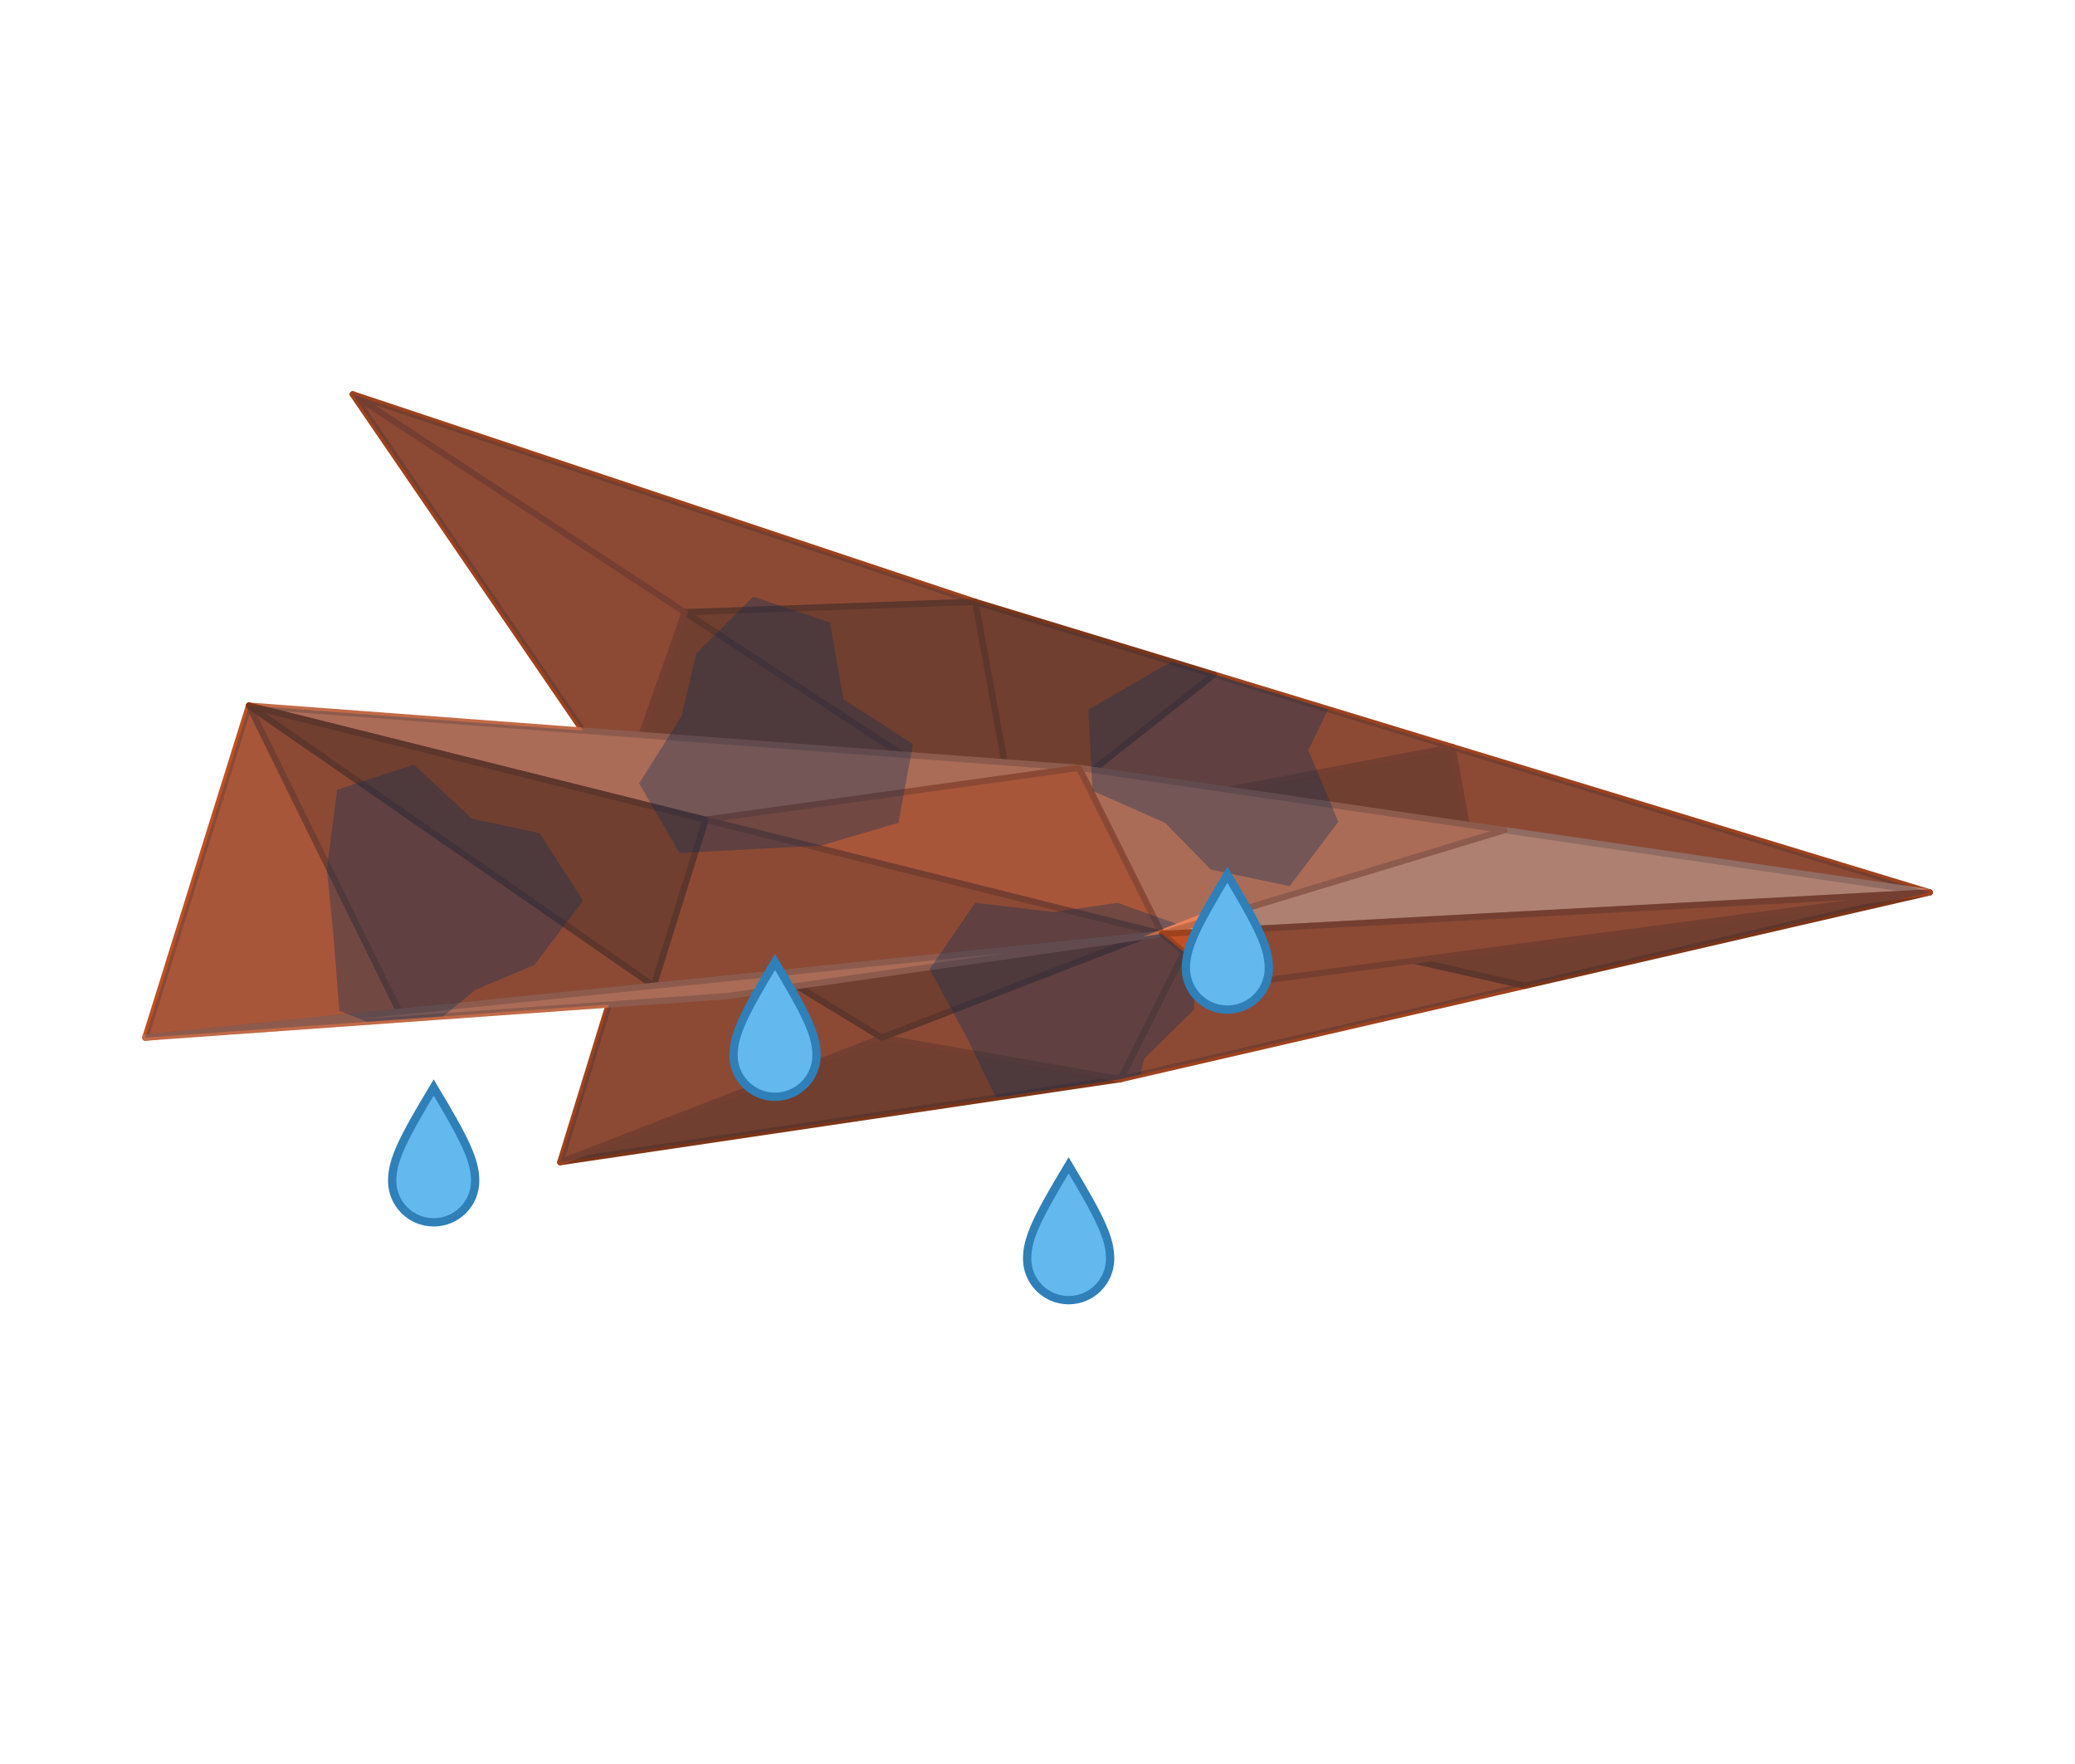
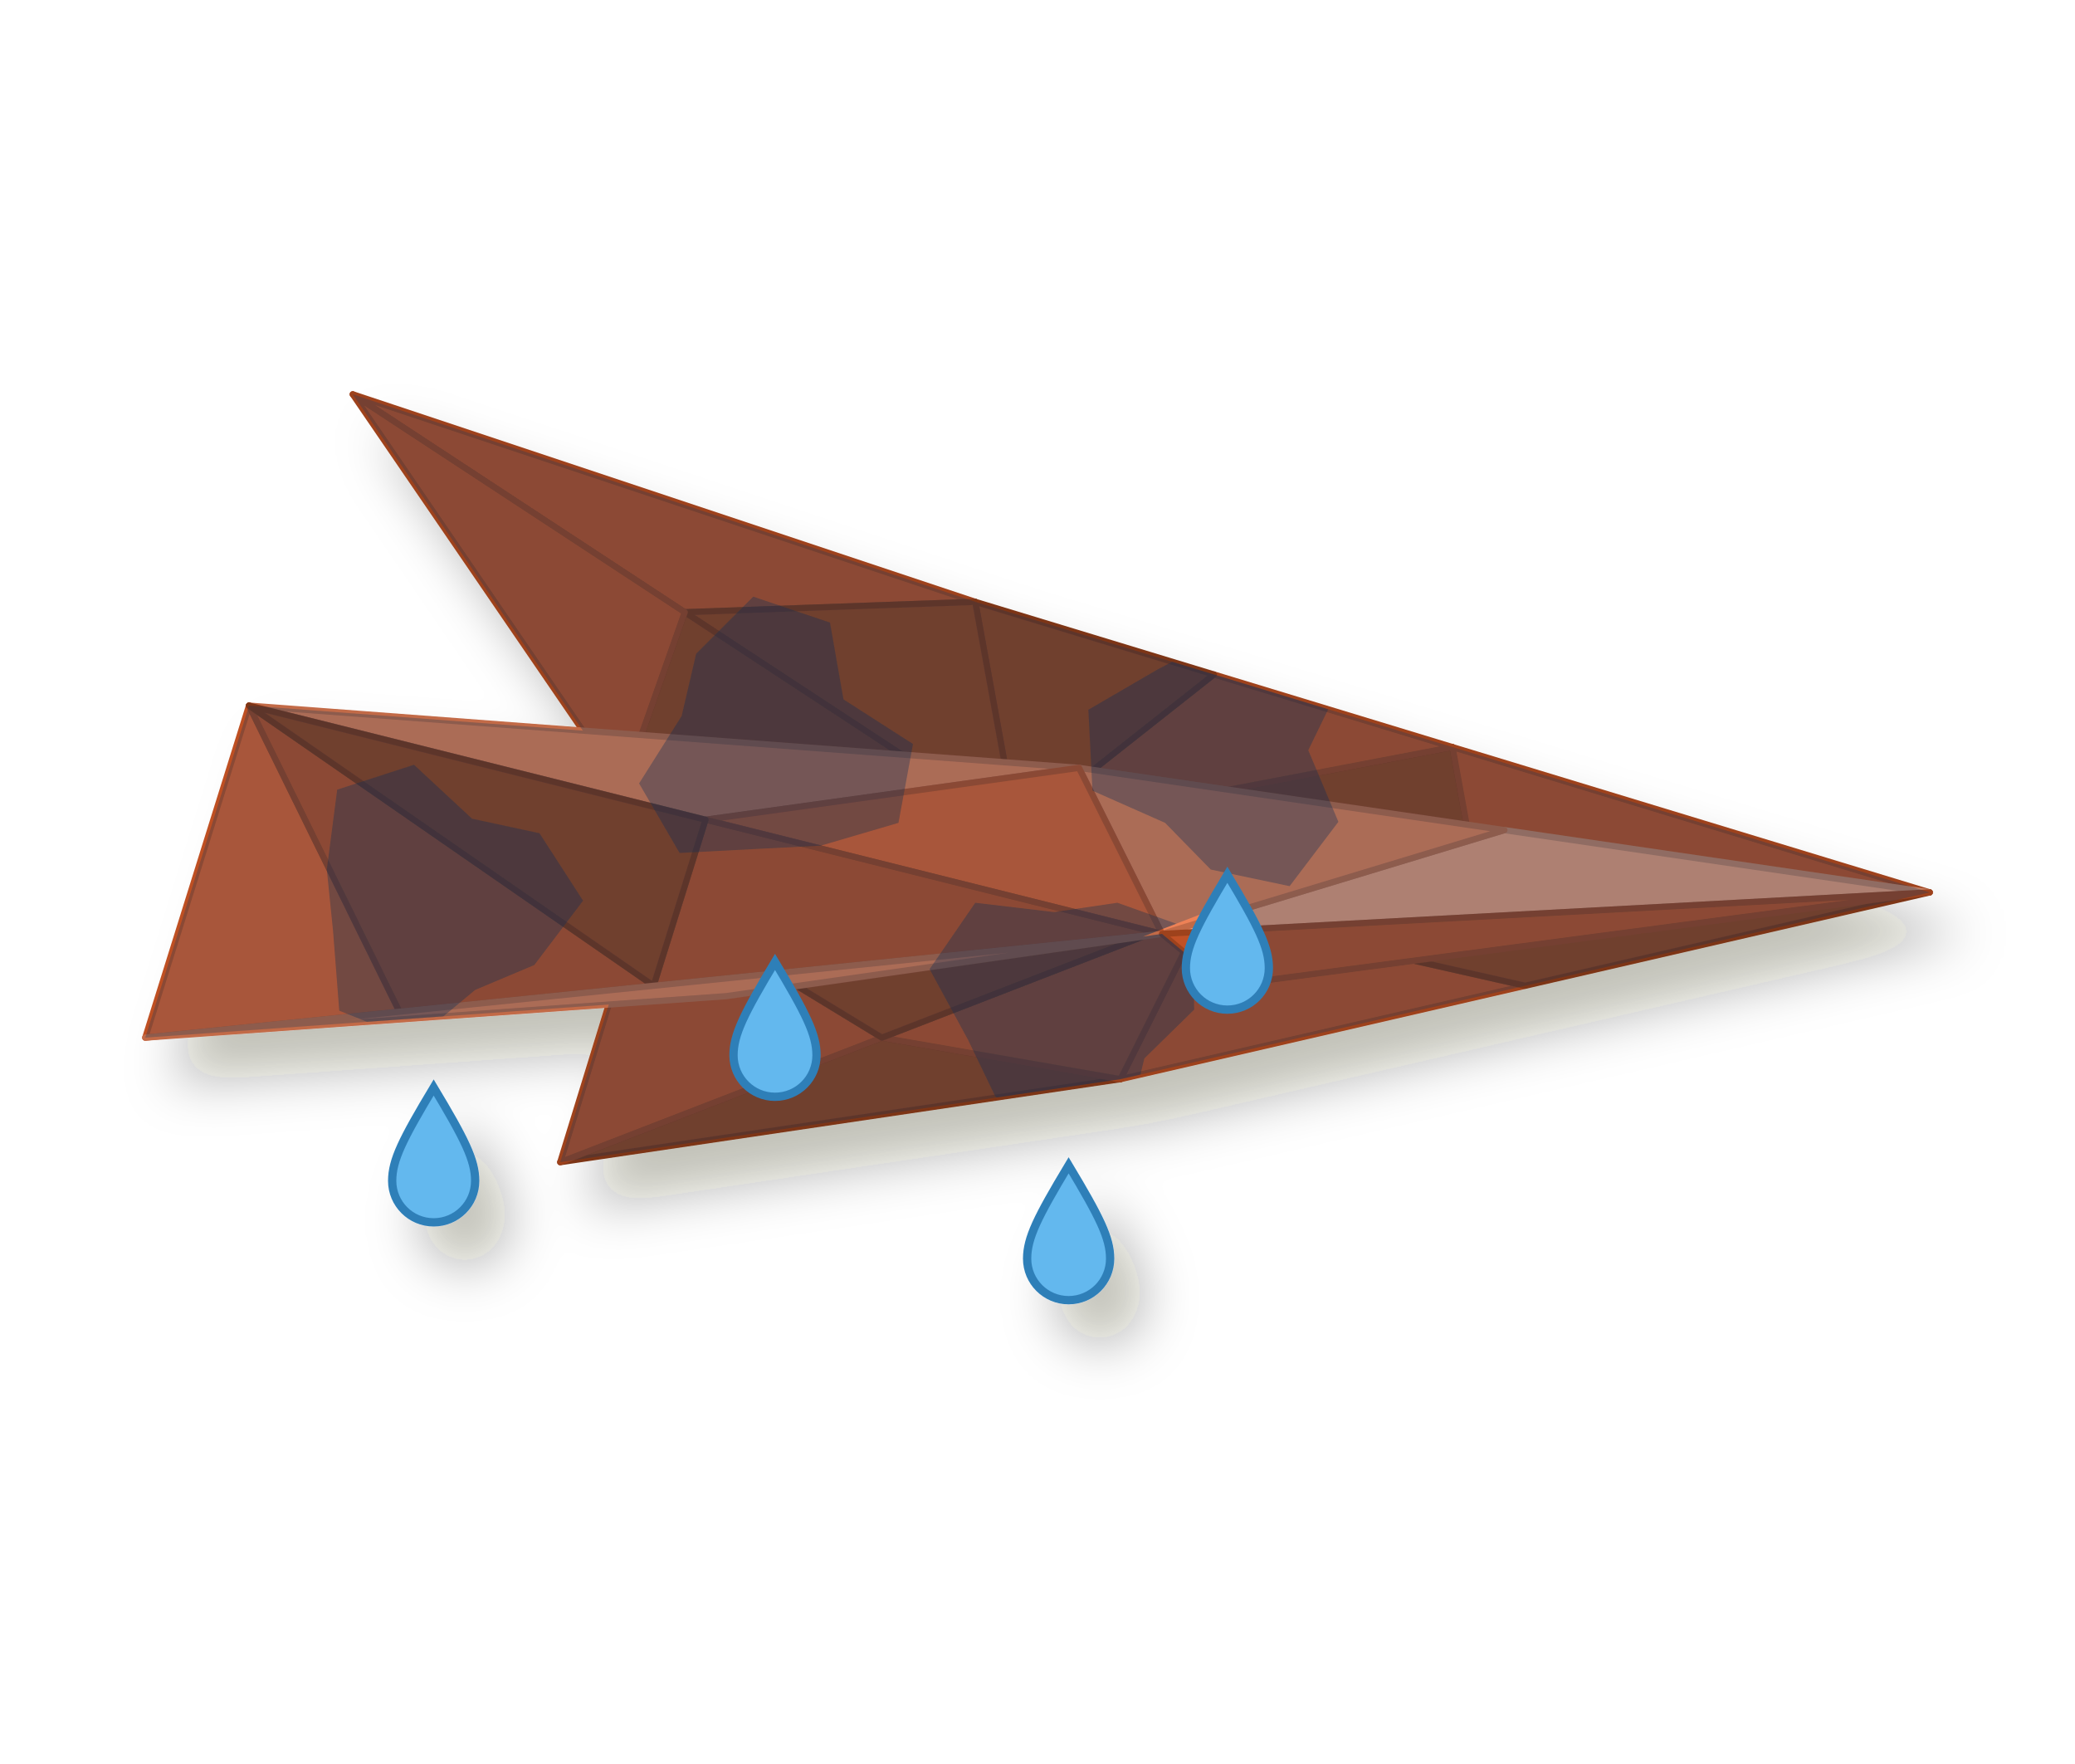
<svg xmlns="http://www.w3.org/2000/svg" viewBox="0 0 200 170" width="400" height="340">
-   <defs>
-     <clipPath id="cavion-detrempe">
-       <polygon points="98,80 142,83 140,72" fill="#000" />
-       <polygon points="142,83 186,86 140,72" fill="#000" />
-       <polygon points="140,72 117,65 98,80" fill="#000" />
-       <polygon points="117,65 94,58 98,80" fill="#000" />
-       <polygon points="34,38 66,59 94,58" fill="#000" />
-       <polygon points="66,59 98,80 94,58" fill="#000" />
-       <polygon points="98,80 66,59 60,76" fill="#000" />
-       <polygon points="66,59 34,38 60,76" fill="#000" />
-       <polygon points="108,104 147,95 116,88" fill="#000" />
-       <polygon points="147,95 186,86 116,88" fill="#000" />
-       <polygon points="54,112 85,100 108,104" fill="#000" />
-       <polygon points="85,100 116,88 108,104" fill="#000" />
-       <polygon points="54,112 85,100 62,86" fill="#000" />
-       <polygon points="85,100 116,88 62,86" fill="#000" />
-       <polygon points="186,86 145,80 112,90" fill="#000" />
-       <polygon points="145,80 104,74 112,90" fill="#000" />
-       <polygon points="24,68 68,79 104,74" fill="#000" />
-       <polygon points="68,79 112,90 104,74" fill="#000" />
-       <polygon points="14,100 38.5,97.5 24,68" fill="#000" />
-       <polygon points="38.5,97.5 63,95 24,68" fill="#000" />
-       <polygon points="112,90 68,79 63,95" fill="#000" />
-       <polygon points="68,79 24,68 63,95" fill="#000" />
-       <polygon points="14,100 70,96 112,90" fill="#000" />
-       <polygon points="186,86 112,90 118,95" fill="#000" />
-     </clipPath>
-   </defs>
-   <polygon points="98,80 142,83 140,72" fill="#99411d" stroke="#7d3518" stroke-width="0.6" stroke-linejoin="round" />
-   <polygon points="142,83 186,86 140,72" fill="#c15125" stroke="#9e421e" stroke-width="0.6" stroke-linejoin="round" />
-   <polygon points="140,72 117,65 98,80" fill="#c15125" stroke="#9e421e" stroke-width="0.6" stroke-linejoin="round" />
-   <polygon points="117,65 94,58 98,80" fill="#99411d" stroke="#7d3518" stroke-width="0.6" stroke-linejoin="round" />
-   <polygon points="34,38 66,59 94,58" fill="#c15125" stroke="#9e421e" stroke-width="0.6" stroke-linejoin="round" />
-   <polygon points="66,59 98,80 94,58" fill="#99411d" stroke="#7d3518" stroke-width="0.6" stroke-linejoin="round" />
-   <polygon points="98,80 66,59 60,76" fill="#99411d" stroke="#7d3518" stroke-width="0.6" stroke-linejoin="round" />
-   <polygon points="66,59 34,38 60,76" fill="#c15125" stroke="#9e421e" stroke-width="0.6" stroke-linejoin="round" />
-   <polygon points="108,104 147,95 116,88" fill="#c15125" stroke="#9e421e" stroke-width="0.6" stroke-linejoin="round" />
-   <polygon points="147,95 186,86 116,88" fill="#99411d" stroke="#7d3518" stroke-width="0.6" stroke-linejoin="round" />
-   <polygon points="54,112 85,100 108,104" fill="#99411d" stroke="#7d3518" stroke-width="0.6" stroke-linejoin="round" />
-   <polygon points="85,100 116,88 108,104" fill="#c15125" stroke="#9e421e" stroke-width="0.6" stroke-linejoin="round" />
-   <polygon points="54,112 85,100 62,86" fill="#c15125" stroke="#9e421e" stroke-width="0.6" stroke-linejoin="round" />
-   <polygon points="85,100 116,88 62,86" fill="#99411d" stroke="#7d3518" stroke-width="0.6" stroke-linejoin="round" />
-   <polygon points="186,86 145,80 112,90" fill="#f19e7c" stroke="#c68266" stroke-width="0.6" stroke-linejoin="round" />
-   <polygon points="145,80 104,74 112,90" fill="#ed8156" stroke="#c26a47" stroke-width="0.6" stroke-linejoin="round" />
-   <polygon points="24,68 68,79 104,74" fill="#ed8156" stroke="#c26a47" stroke-width="0.6" stroke-linejoin="round" />
-   <polygon points="68,79 112,90 104,74" fill="#e8622c" stroke="#be5024" stroke-width="0.6" stroke-linejoin="round" />
-   <polygon points="14,100 38.5,97.5 24,68" fill="#e8622c" stroke="#be5024" stroke-width="0.6" stroke-linejoin="round" />
-   <polygon points="38.5,97.5 63,95 24,68" fill="#c15125" stroke="#9e421e" stroke-width="0.6" stroke-linejoin="round" />
-   <polygon points="112,90 68,79 63,95" fill="#c15125" stroke="#9e421e" stroke-width="0.6" stroke-linejoin="round" />
-   <polygon points="68,79 24,68 63,95" fill="#99411d" stroke="#7d3518" stroke-width="0.6" stroke-linejoin="round" />
-   <polygon points="14,100 70,96 112,90" fill="#ed8156" stroke="#c26a47" stroke-width="0.6" stroke-linejoin="round" />
-   <polygon points="186,86 112,90 118,95" fill="#c15125" stroke="#9e421e" stroke-width="0.6" stroke-linejoin="round" />
-   <g clip-path="url(#cavion-detrempe)">
-     <rect x="-50" y="-50" width="300" height="300" fill="#12385c" opacity="0.3" />
-     <polygon points="126.1,72.3 129,79.2 124.3,85.4 116.7,83.8 112.3,79.3 105.3,76.2 104.9,68.4 111.6,64.5 116.8,61.8 124.2,59.5 129.6,65.1" fill="#0d2f52" opacity="0.35" />
-     <polygon points="115.1,97.3 110.3,102 108.5,109.4 101,111.4 95.9,105.6 93.3,100.2 89.6,93.4 94,87 101.6,87.9 107.7,87 115,89.6" fill="#0d2f52" opacity="0.35" />
-     <polygon points="56.2,86.8 51.5,93 45.8,95.4 39.9,100.3 32.7,97.4 32.1,89.7 31.5,83.8 32.5,76.1 39.9,73.7 45.5,78.9 52,80.3" fill="#0d2f52" opacity="0.35" />
-     <polygon points="88,71.7 86.6,79.3 79.1,81.5 73.2,81.8 65.5,82.2 61.6,75.5 65.7,69 67.1,63 72.6,57.5 80,60 81.3,67.4" fill="#0d2f52" opacity="0.35" />
+   <filter id="papier-avion-detrempe" x="-20%" y="-20%" width="140%" height="145%" color-interpolation-filters="sRGB">
+     <feTurbulence type="fractalNoise" baseFrequency="0.85" numOctaves="3" seed="4" result="bruit" />
+     <feDiffuseLighting in="bruit" lighting-color="#fff" surfaceScale="0.3" diffuseConstant="1.16" result="relief">
+       <feDistantLight azimuth="225" elevation="60" />
+     </feDiffuseLighting>
+     <feComposite in="SourceGraphic" in2="relief" operator="arithmetic" k1="1" result="feuille" />
+     <feDropShadow in="feuille" dx="3" dy="4" stdDeviation="2.5" flood-color="#1d1410" flood-opacity="0.28" />
+   </filter>
+   <g filter="url(#papier-avion-detrempe)">
+     <defs>
+       <clipPath id="cavion-detrempe">
+         <polygon points="98,80 142,83 140,72" fill="#000" />
+         <polygon points="142,83 186,86 140,72" fill="#000" />
+         <polygon points="140,72 117,65 98,80" fill="#000" />
+         <polygon points="117,65 94,58 98,80" fill="#000" />
+         <polygon points="34,38 66,59 94,58" fill="#000" />
+         <polygon points="66,59 98,80 94,58" fill="#000" />
+         <polygon points="98,80 66,59 60,76" fill="#000" />
+         <polygon points="66,59 34,38 60,76" fill="#000" />
+         <polygon points="108,104 147,95 116,88" fill="#000" />
+         <polygon points="147,95 186,86 116,88" fill="#000" />
+         <polygon points="54,112 85,100 108,104" fill="#000" />
+         <polygon points="85,100 116,88 108,104" fill="#000" />
+         <polygon points="54,112 85,100 62,86" fill="#000" />
+         <polygon points="85,100 116,88 62,86" fill="#000" />
+         <polygon points="186,86 145,80 112,90" fill="#000" />
+         <polygon points="145,80 104,74 112,90" fill="#000" />
+         <polygon points="24,68 68,79 104,74" fill="#000" />
+         <polygon points="68,79 112,90 104,74" fill="#000" />
+         <polygon points="14,100 38.5,97.5 24,68" fill="#000" />
+         <polygon points="38.5,97.5 63,95 24,68" fill="#000" />
+         <polygon points="112,90 68,79 63,95" fill="#000" />
+         <polygon points="68,79 24,68 63,95" fill="#000" />
+         <polygon points="14,100 70,96 112,90" fill="#000" />
+         <polygon points="186,86 112,90 118,95" fill="#000" />
+       </clipPath>
+     </defs>
+     <polygon points="98,80 142,83 140,72" fill="#99411d" stroke="#7d3518" stroke-width="0.6" stroke-linejoin="round" />
+     <polygon points="142,83 186,86 140,72" fill="#c15125" stroke="#9e421e" stroke-width="0.6" stroke-linejoin="round" />
+     <polygon points="140,72 117,65 98,80" fill="#c15125" stroke="#9e421e" stroke-width="0.6" stroke-linejoin="round" />
+     <polygon points="117,65 94,58 98,80" fill="#99411d" stroke="#7d3518" stroke-width="0.6" stroke-linejoin="round" />
+     <polygon points="34,38 66,59 94,58" fill="#c15125" stroke="#9e421e" stroke-width="0.6" stroke-linejoin="round" />
+     <polygon points="66,59 98,80 94,58" fill="#99411d" stroke="#7d3518" stroke-width="0.6" stroke-linejoin="round" />
+     <polygon points="98,80 66,59 60,76" fill="#99411d" stroke="#7d3518" stroke-width="0.6" stroke-linejoin="round" />
+     <polygon points="66,59 34,38 60,76" fill="#c15125" stroke="#9e421e" stroke-width="0.6" stroke-linejoin="round" />
+     <polygon points="108,104 147,95 116,88" fill="#c15125" stroke="#9e421e" stroke-width="0.6" stroke-linejoin="round" />
+     <polygon points="147,95 186,86 116,88" fill="#99411d" stroke="#7d3518" stroke-width="0.6" stroke-linejoin="round" />
+     <polygon points="54,112 85,100 108,104" fill="#99411d" stroke="#7d3518" stroke-width="0.6" stroke-linejoin="round" />
+     <polygon points="85,100 116,88 108,104" fill="#c15125" stroke="#9e421e" stroke-width="0.6" stroke-linejoin="round" />
+     <polygon points="54,112 85,100 62,86" fill="#c15125" stroke="#9e421e" stroke-width="0.6" stroke-linejoin="round" />
+     <polygon points="85,100 116,88 62,86" fill="#99411d" stroke="#7d3518" stroke-width="0.6" stroke-linejoin="round" />
+     <polygon points="186,86 145,80 112,90" fill="#f19e7c" stroke="#c68266" stroke-width="0.6" stroke-linejoin="round" />
+     <polygon points="145,80 104,74 112,90" fill="#ed8156" stroke="#c26a47" stroke-width="0.6" stroke-linejoin="round" />
+     <polygon points="24,68 68,79 104,74" fill="#ed8156" stroke="#c26a47" stroke-width="0.6" stroke-linejoin="round" />
+     <polygon points="68,79 112,90 104,74" fill="#e8622c" stroke="#be5024" stroke-width="0.6" stroke-linejoin="round" />
+     <polygon points="14,100 38.5,97.5 24,68" fill="#e8622c" stroke="#be5024" stroke-width="0.6" stroke-linejoin="round" />
+     <polygon points="38.5,97.5 63,95 24,68" fill="#c15125" stroke="#9e421e" stroke-width="0.6" stroke-linejoin="round" />
+     <polygon points="112,90 68,79 63,95" fill="#c15125" stroke="#9e421e" stroke-width="0.6" stroke-linejoin="round" />
+     <polygon points="68,79 24,68 63,95" fill="#99411d" stroke="#7d3518" stroke-width="0.6" stroke-linejoin="round" />
+     <polygon points="14,100 70,96 112,90" fill="#ed8156" stroke="#c26a47" stroke-width="0.6" stroke-linejoin="round" />
+     <polygon points="186,86 112,90 118,95" fill="#c15125" stroke="#9e421e" stroke-width="0.6" stroke-linejoin="round" />
+     <g clip-path="url(#cavion-detrempe)">
+       <rect x="-50" y="-50" width="300" height="300" fill="#12385c" opacity="0.3" />
+       <polygon points="126.1,72.3 129,79.2 124.3,85.4 116.7,83.8 112.3,79.3 105.3,76.2 104.9,68.4 111.6,64.5 116.8,61.8 124.2,59.5 129.6,65.1" fill="#0d2f52" opacity="0.35" />
+       <polygon points="115.1,97.3 110.3,102 108.5,109.4 101,111.4 95.9,105.6 93.3,100.2 89.6,93.4 94,87 101.6,87.9 107.7,87 115,89.6" fill="#0d2f52" opacity="0.35" />
+       <polygon points="56.2,86.8 51.5,93 45.8,95.4 39.9,100.3 32.7,97.4 32.1,89.7 31.5,83.8 32.5,76.1 39.9,73.7 45.5,78.9 52,80.3" fill="#0d2f52" opacity="0.35" />
+       <polygon points="88,71.7 86.6,79.3 79.1,81.5 73.2,81.8 65.5,82.2 61.6,75.5 65.7,69 67.1,63 72.6,57.5 80,60 81.3,67.4" fill="#0d2f52" opacity="0.35" />
+     </g>
+     <path transform="translate(118.3 90.3)" d="M0 -6 C3 -1 4 1 4 3 A4 4 0 0 1 -4 3 C-4 1 -3 -1 0 -6Z" fill="#63b8ee" stroke="#2f7fb8" stroke-width="0.8" />
+     <path transform="translate(103 118.3)" d="M0 -6 C3 -1 4 1 4 3 A4 4 0 0 1 -4 3 C-4 1 -3 -1 0 -6Z" fill="#63b8ee" stroke="#2f7fb8" stroke-width="0.8" />
+     <path transform="translate(41.8 110.8)" d="M0 -6 C3 -1 4 1 4 3 A4 4 0 0 1 -4 3 C-4 1 -3 -1 0 -6Z" fill="#63b8ee" stroke="#2f7fb8" stroke-width="0.8" />
+     <path transform="translate(74.7 98.7)" d="M0 -6 C3 -1 4 1 4 3 A4 4 0 0 1 -4 3 C-4 1 -3 -1 0 -6Z" fill="#63b8ee" stroke="#2f7fb8" stroke-width="0.8" />
  </g>
-   <path transform="translate(118.3 90.3)" d="M0 -6 C3 -1 4 1 4 3 A4 4 0 0 1 -4 3 C-4 1 -3 -1 0 -6Z" fill="#63b8ee" stroke="#2f7fb8" stroke-width="0.8" />
-   <path transform="translate(103 118.3)" d="M0 -6 C3 -1 4 1 4 3 A4 4 0 0 1 -4 3 C-4 1 -3 -1 0 -6Z" fill="#63b8ee" stroke="#2f7fb8" stroke-width="0.8" />
-   <path transform="translate(41.8 110.8)" d="M0 -6 C3 -1 4 1 4 3 A4 4 0 0 1 -4 3 C-4 1 -3 -1 0 -6Z" fill="#63b8ee" stroke="#2f7fb8" stroke-width="0.8" />
-   <path transform="translate(74.7 98.7)" d="M0 -6 C3 -1 4 1 4 3 A4 4 0 0 1 -4 3 C-4 1 -3 -1 0 -6Z" fill="#63b8ee" stroke="#2f7fb8" stroke-width="0.8" />
</svg>
